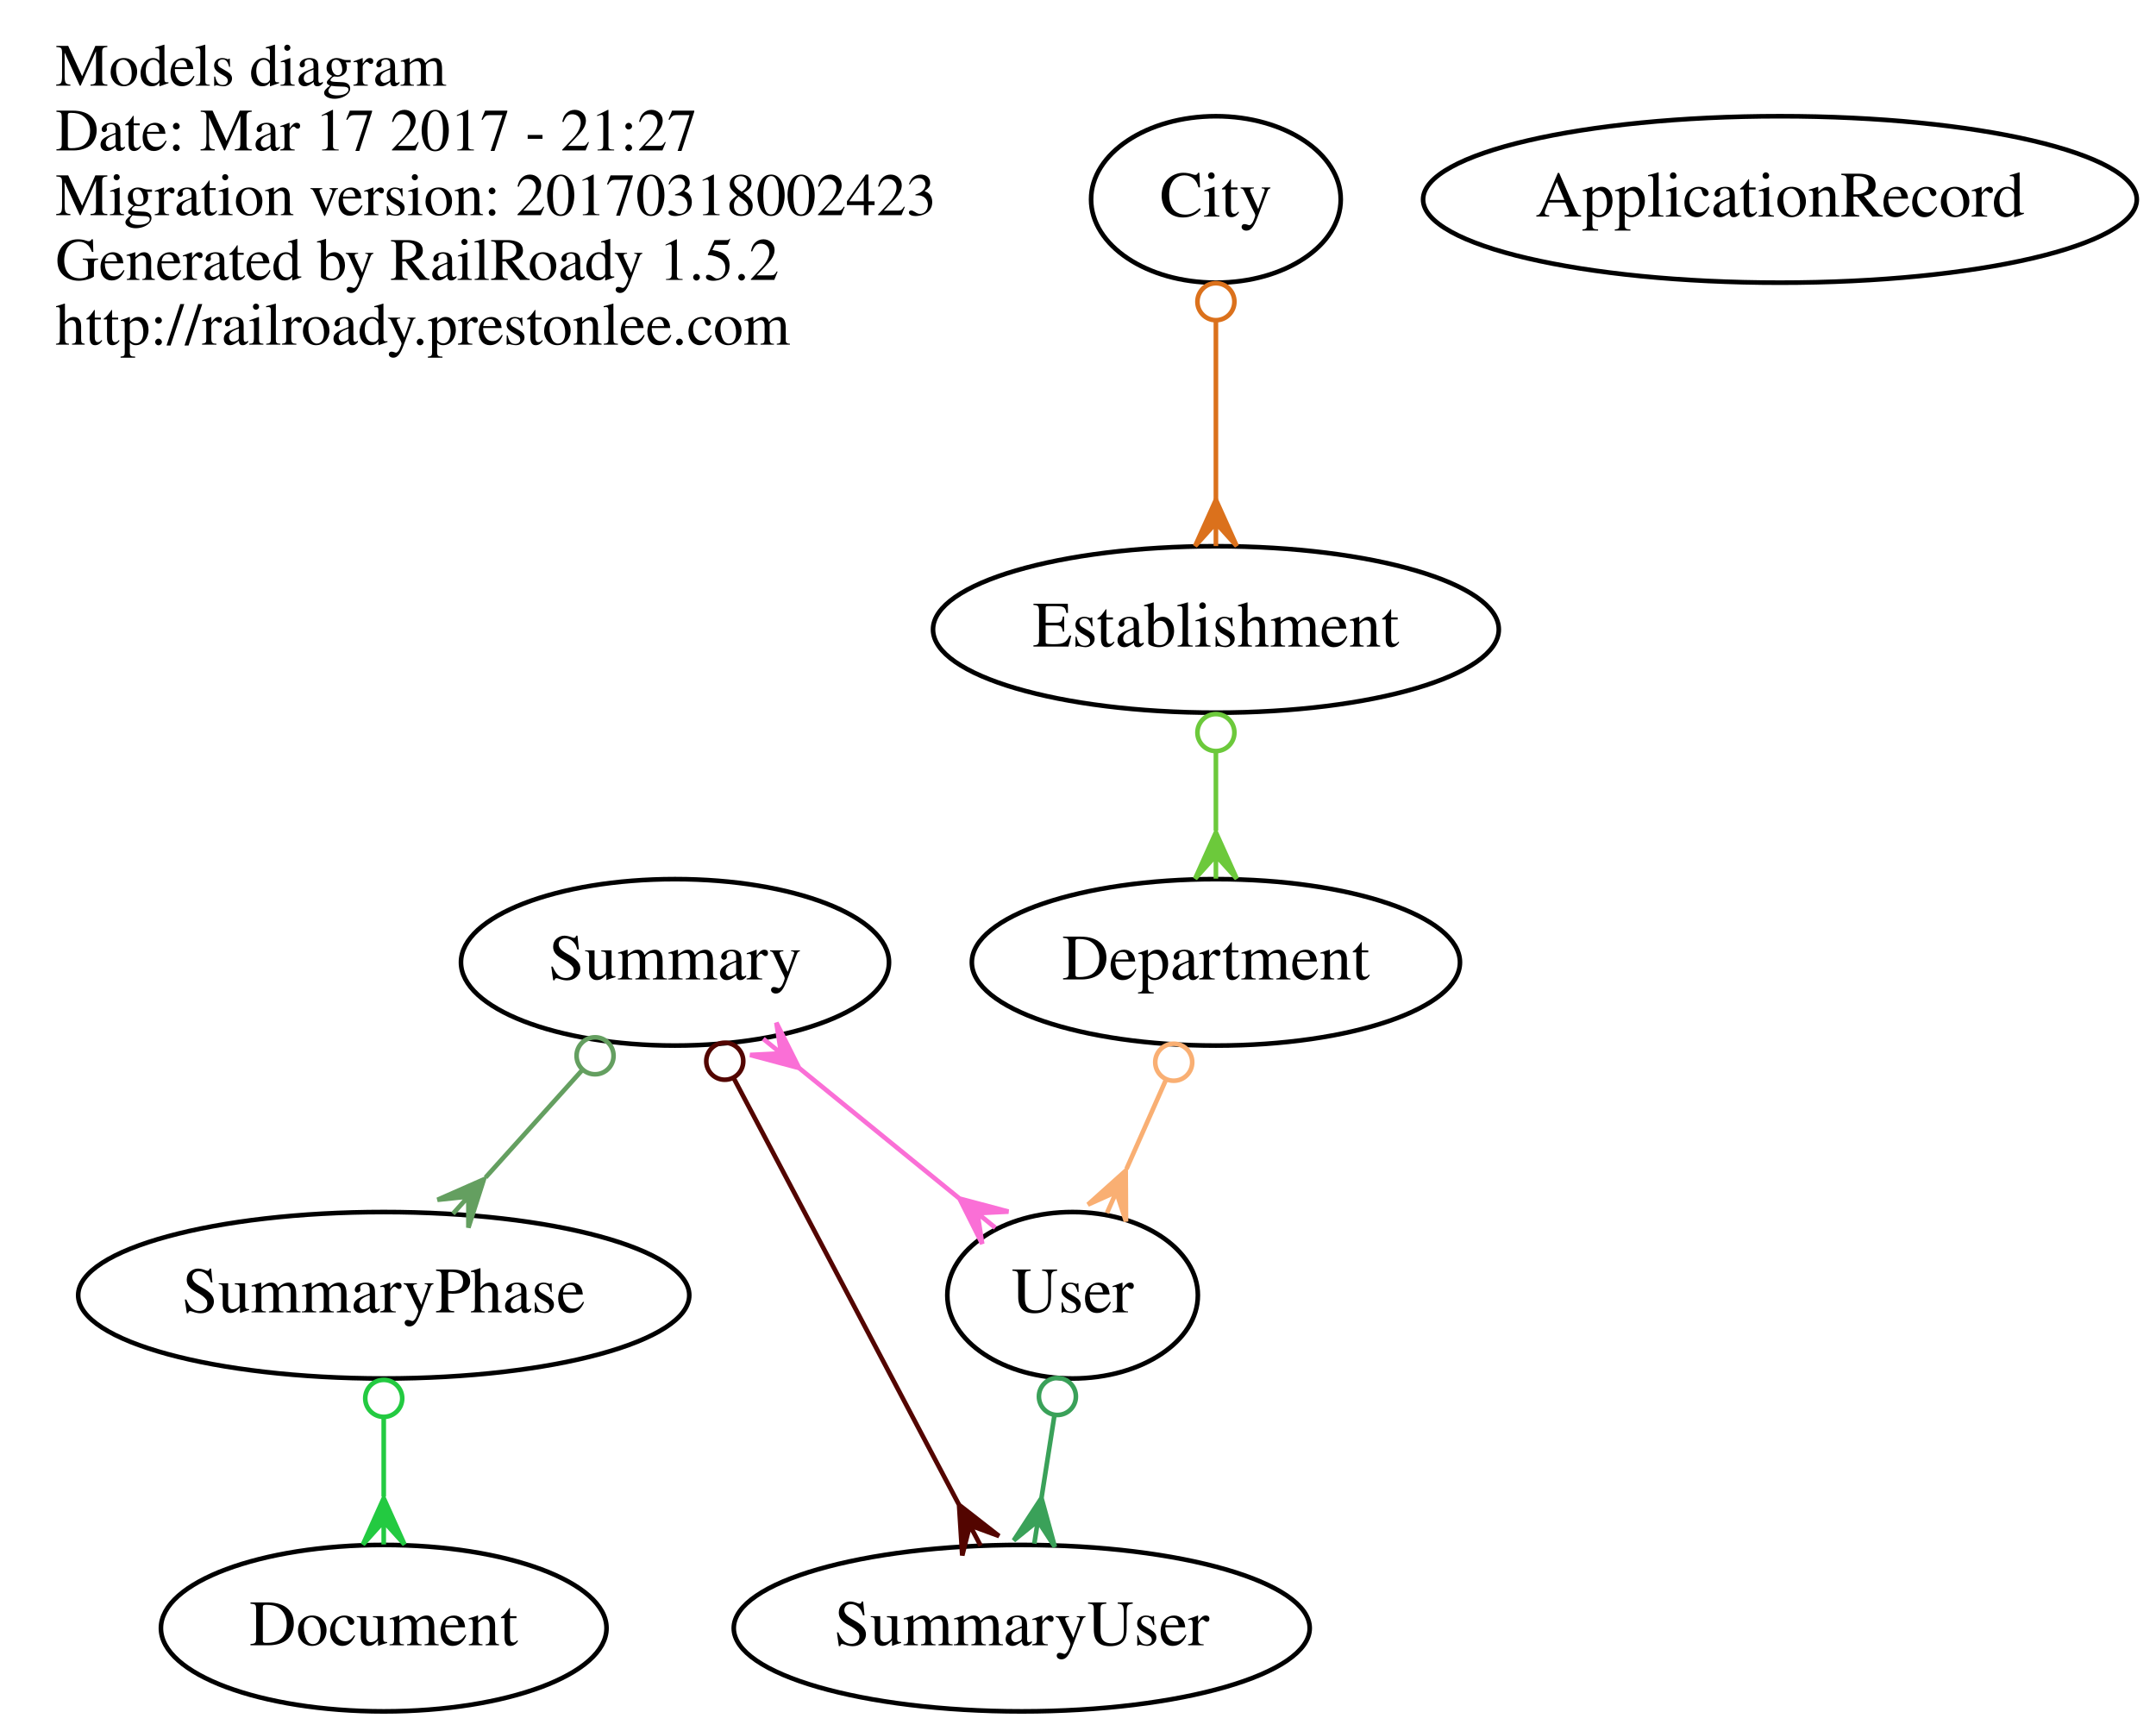
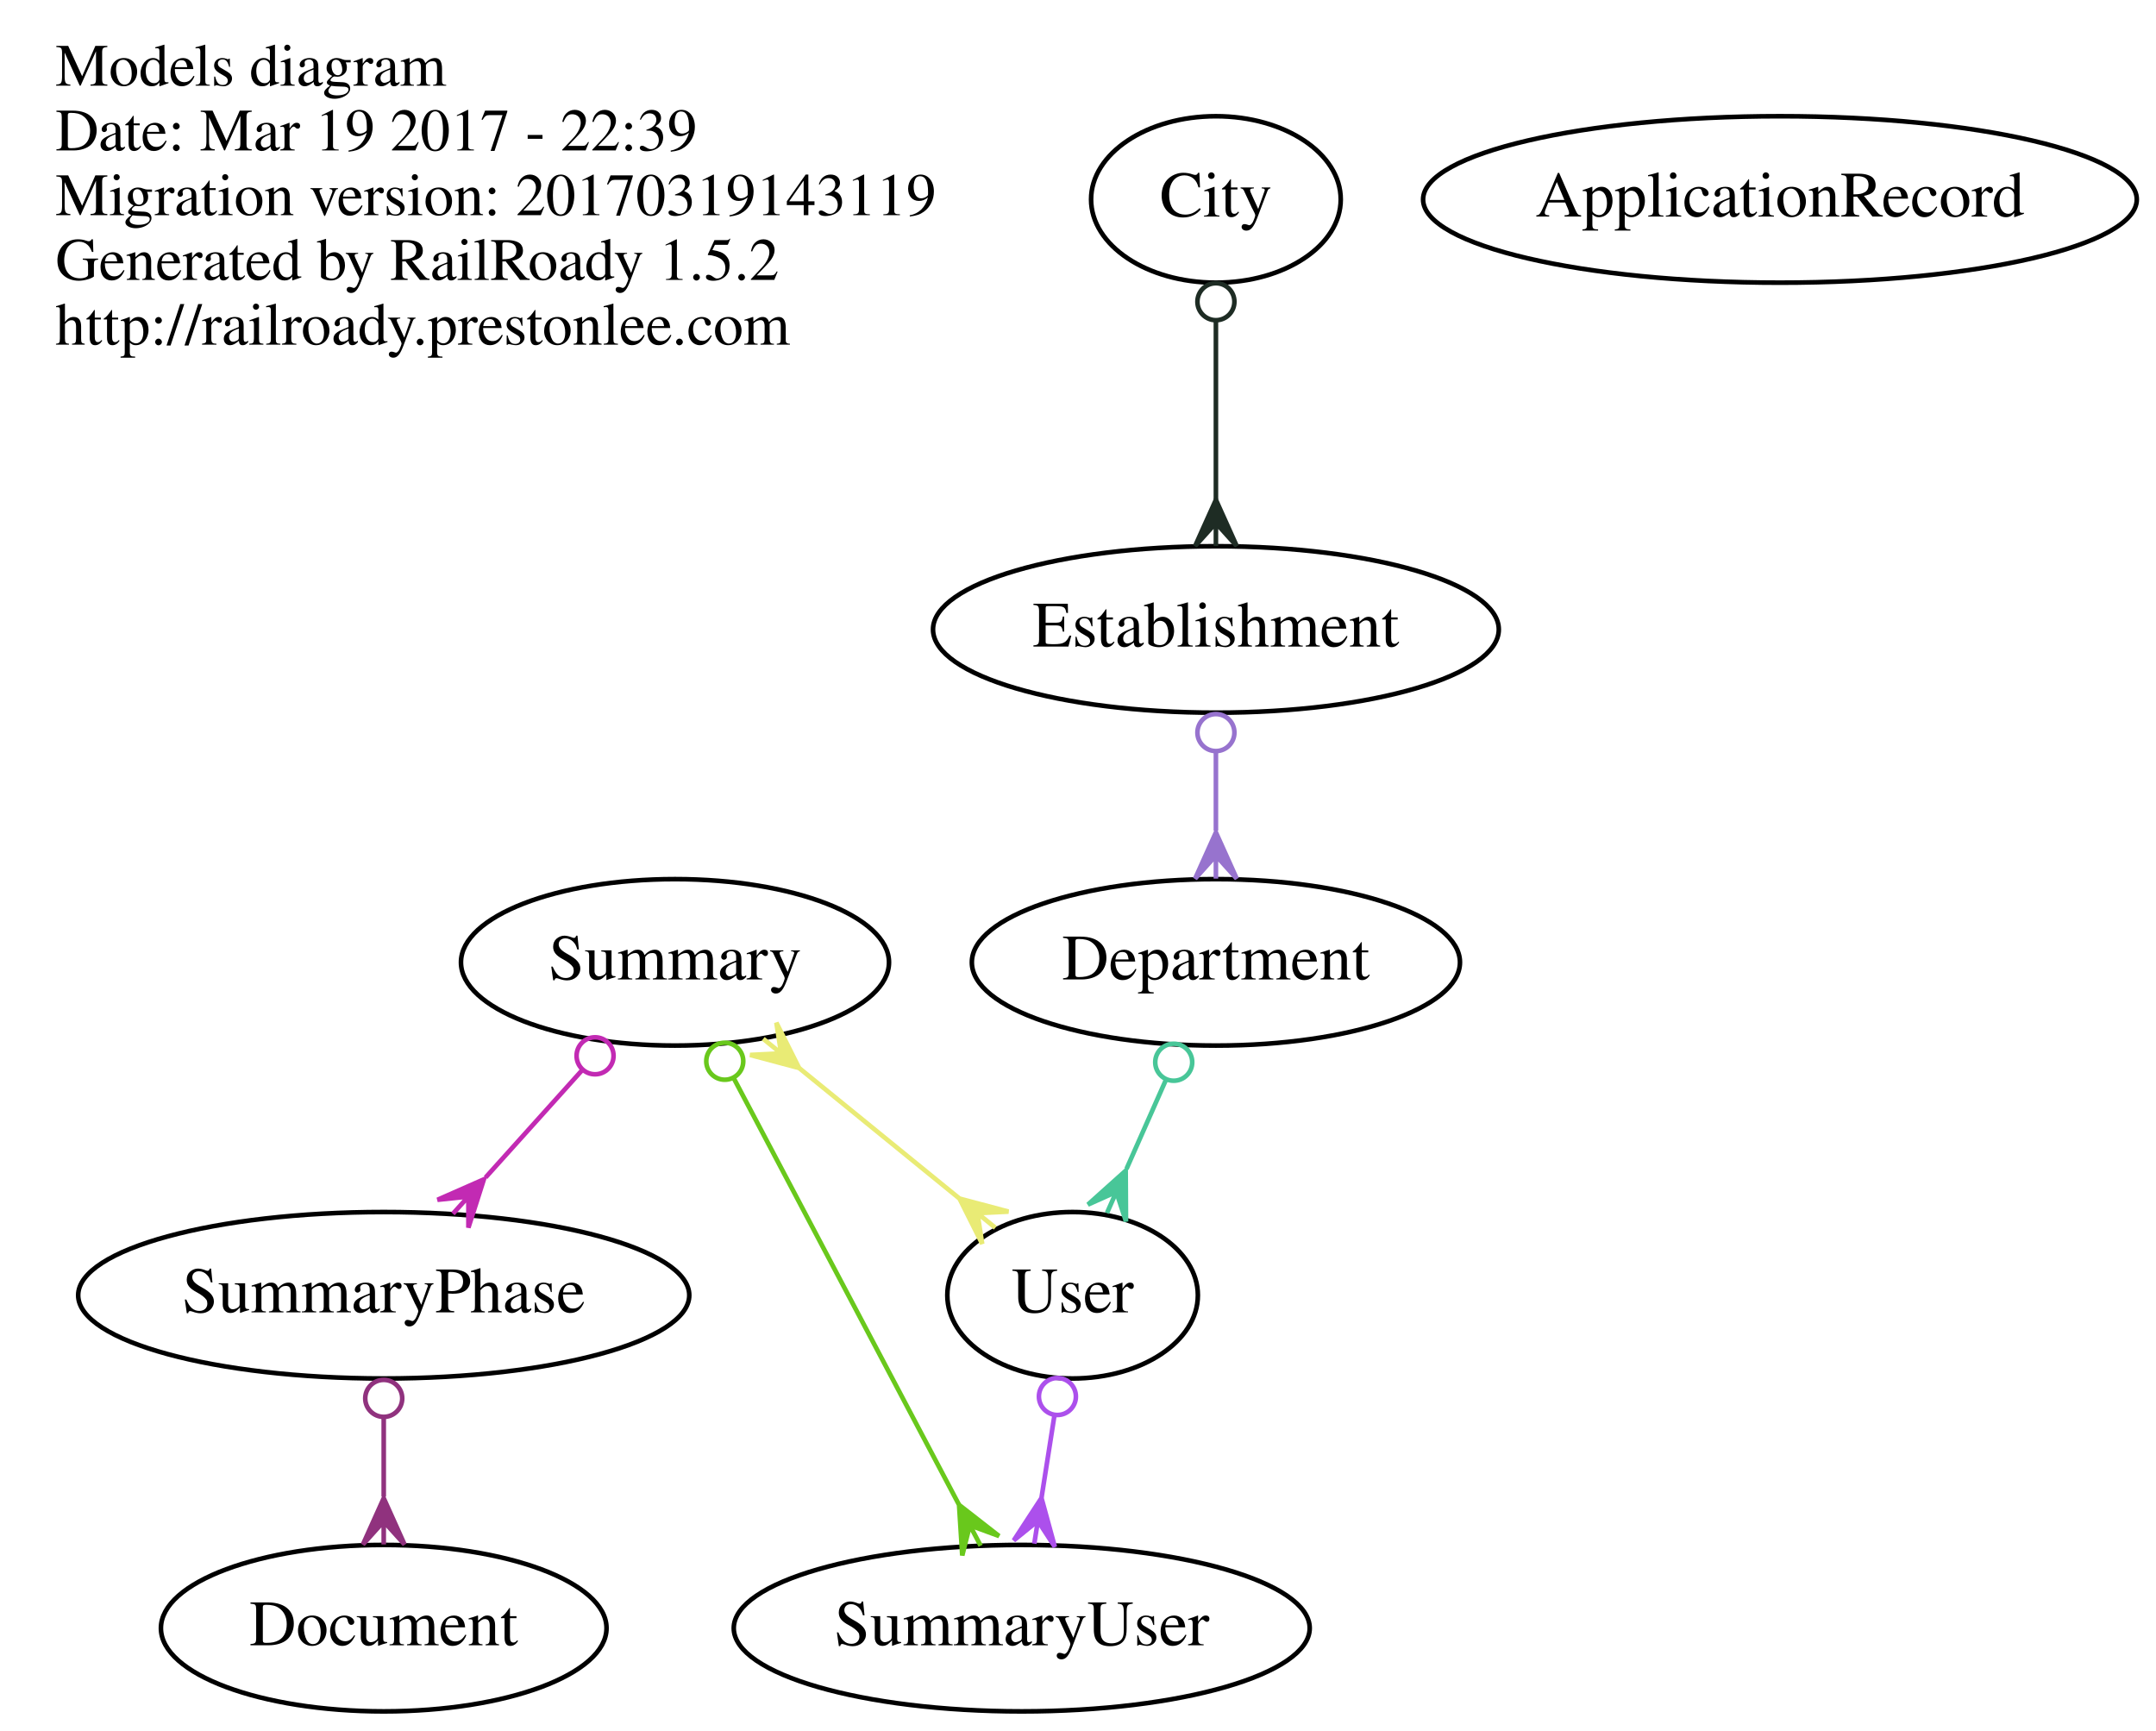
<svg xmlns="http://www.w3.org/2000/svg" width="466pt" height="374pt" viewBox="0.00 0.00 466.34 374.00">
  <g id="graph0" class="graph" transform="scale(1 1) rotate(0) translate(4 370)">
    <polygon fill="none" stroke="none" points="-4,4 -4,-370 462.343,-370 462.343,4 -4,4" />
    <g id="node1" class="node">
      <text text-anchor="start" x="8" y="-351.6" font-family="Times,serif" font-size="13.00">Models diagram</text>
-       <text text-anchor="start" x="8" y="-337.6" font-family="Times,serif" font-size="13.00">Date: Mar 17 2017 - 21:27</text>
-       <text text-anchor="start" x="8" y="-323.6" font-family="Times,serif" font-size="13.00">Migration version: 20170318002423</text>
+       <text text-anchor="start" x="8" y="-337.6" font-family="Times,serif" font-size="13.00">Date: Mar 19 2017 - 22:39</text>
+       <text text-anchor="start" x="8" y="-323.6" font-family="Times,serif" font-size="13.00">Migration version: 20170319143119</text>
      <text text-anchor="start" x="8" y="-309.6" font-family="Times,serif" font-size="13.00">Generated by RailRoady 1.5.2</text>
      <text text-anchor="start" x="8" y="-295.6" font-family="Times,serif" font-size="13.00">http://railroady.prestonlee.com</text>
    </g>
    <g id="node2" class="node">
      <ellipse fill="none" stroke="black" cx="142" cy="-162" rx="46.292" ry="18" />
      <text text-anchor="middle" x="142" y="-158.3" font-family="Times,serif" font-size="14.00">Summary</text>
    </g>
    <g id="node5" class="node">
      <ellipse fill="none" stroke="black" cx="79" cy="-90" rx="66.089" ry="18" />
      <text text-anchor="middle" x="79" y="-86.3" font-family="Times,serif" font-size="14.00">SummaryPhase</text>
    </g>
    <g id="edge1" class="edge">
-       <path fill="none" stroke="#649f60" d="M121.96,-138.734C115.296,-131.329 107.839,-123.043 101.032,-115.481" />
-       <ellipse fill="none" stroke="#649f60" cx="124.712" cy="-141.791" rx="4" ry="4" />
-       <polygon fill="#649f60" stroke="#649f60" points="100.66,-115.066 97.315,-104.623 97.315,-111.35 93.97,-107.633 93.97,-107.633 93.97,-107.633 97.315,-111.35 90.625,-110.644 100.66,-115.066 100.66,-115.066" />
+       <path fill="none" stroke="#c22ab3" d="M121.96,-138.734C115.296,-131.329 107.839,-123.043 101.032,-115.481" />
+       <ellipse fill="none" stroke="#c22ab3" cx="124.712" cy="-141.791" rx="4" ry="4" />
+       <polygon fill="#c22ab3" stroke="#c22ab3" points="100.66,-115.066 97.315,-104.623 97.315,-111.35 93.97,-107.633 93.97,-107.633 93.97,-107.633 97.315,-111.35 90.625,-110.644 100.66,-115.066 100.66,-115.066" />
    </g>
    <g id="node8" class="node">
      <ellipse fill="none" stroke="black" cx="228" cy="-90" rx="27.097" ry="18" />
      <text text-anchor="middle" x="228" y="-86.3" font-family="Times,serif" font-size="14.00">User</text>
    </g>
    <g id="edge3" class="edge">
-       <path fill="none" stroke="#fa6fd6" d="M168.899,-139.105C179.955,-130.107 192.67,-119.757 203.467,-110.969" />
-       <polygon fill="#fa6fd6" stroke="#fa6fd6" points="168.842,-139.152 158.245,-141.975 164.964,-142.308 161.086,-145.465 161.086,-145.465 161.086,-145.465 164.964,-142.308 163.927,-148.955 168.842,-139.152 168.842,-139.152" />
-       <polygon fill="#fa6fd6" stroke="#fa6fd6" points="203.535,-110.913 214.132,-108.091 207.413,-107.757 211.291,-104.6 211.291,-104.6 211.291,-104.6 207.413,-107.757 208.45,-101.11 203.535,-110.913 203.535,-110.913" />
+       <path fill="none" stroke="#e9eb75" d="M168.899,-139.105C179.955,-130.107 192.67,-119.757 203.467,-110.969" />
+       <polygon fill="#e9eb75" stroke="#e9eb75" points="168.842,-139.152 158.245,-141.975 164.964,-142.308 161.086,-145.465 161.086,-145.465 161.086,-145.465 164.964,-142.308 163.927,-148.955 168.842,-139.152 168.842,-139.152" />
+       <polygon fill="#e9eb75" stroke="#e9eb75" points="203.535,-110.913 214.132,-108.091 207.413,-107.757 211.291,-104.6 211.291,-104.6 211.291,-104.6 207.413,-107.757 208.45,-101.11 203.535,-110.913 203.535,-110.913" />
    </g>
    <g id="node9" class="node">
      <ellipse fill="none" stroke="black" cx="217" cy="-18" rx="62.289" ry="18" />
      <text text-anchor="middle" x="217" y="-14.3" font-family="Times,serif" font-size="14.00">SummaryUser</text>
    </g>
    <g id="edge2" class="edge">
-       <path fill="none" stroke="#530500" d="M154.716,-136.925C168.231,-111.336 189.523,-71.023 203.375,-44.797" />
-       <ellipse fill="none" stroke="#530500" cx="152.766" cy="-140.616" rx="4" ry="4" />
-       <polygon fill="#530500" stroke="#530500" points="203.443,-44.667 212.093,-37.927 205.778,-40.246 208.114,-35.825 208.114,-35.825 208.114,-35.825 205.778,-40.246 204.134,-33.723 203.443,-44.667 203.443,-44.667" />
+       <path fill="none" stroke="#69c81c" d="M154.716,-136.925C168.231,-111.336 189.523,-71.023 203.375,-44.797" />
+       <ellipse fill="none" stroke="#69c81c" cx="152.766" cy="-140.616" rx="4" ry="4" />
+       <polygon fill="#69c81c" stroke="#69c81c" points="203.443,-44.667 212.093,-37.927 205.778,-40.246 208.114,-35.825 208.114,-35.825 208.114,-35.825 205.778,-40.246 204.134,-33.723 203.443,-44.667 203.443,-44.667" />
    </g>
    <g id="node3" class="node">
      <ellipse fill="none" stroke="black" cx="259" cy="-162" rx="52.791" ry="18" />
      <text text-anchor="middle" x="259" y="-158.3" font-family="Times,serif" font-size="14.00">Department</text>
    </g>
    <g id="edge4" class="edge">
-       <path fill="none" stroke="#f9af73" d="M248.245,-136.714C245.471,-130.451 242.473,-123.68 239.655,-117.318" />
-       <ellipse fill="none" stroke="#f9af73" cx="249.876" cy="-140.398" rx="4" ry="4" />
-       <polygon fill="#f9af73" stroke="#f9af73" points="239.484,-116.933 239.55,-105.967 237.46,-112.361 235.435,-107.789 235.435,-107.789 235.435,-107.789 237.46,-112.361 231.321,-109.611 239.484,-116.933 239.484,-116.933" />
+       <path fill="none" stroke="#48c698" d="M248.245,-136.714C245.471,-130.451 242.473,-123.68 239.655,-117.318" />
+       <ellipse fill="none" stroke="#48c698" cx="249.876" cy="-140.398" rx="4" ry="4" />
+       <polygon fill="#48c698" stroke="#48c698" points="239.484,-116.933 239.55,-105.967 237.46,-112.361 235.435,-107.789 235.435,-107.789 235.435,-107.789 237.46,-112.361 231.321,-109.611 239.484,-116.933 239.484,-116.933" />
    </g>
    <g id="node4" class="node">
      <ellipse fill="none" stroke="black" cx="259" cy="-327" rx="27" ry="18" />
      <text text-anchor="middle" x="259" y="-323.3" font-family="Times,serif" font-size="14.00">City</text>
    </g>
    <g id="node10" class="node">
      <ellipse fill="none" stroke="black" cx="259" cy="-234" rx="61.189" ry="18" />
      <text text-anchor="middle" x="259" y="-230.3" font-family="Times,serif" font-size="14.00">Establishment</text>
    </g>
    <g id="edge5" class="edge">
-       <path fill="none" stroke="#db711c" d="M259,-300.729C259,-288.725 259,-274.362 259,-262.129" />
-       <ellipse fill="none" stroke="#db711c" cx="259" cy="-304.884" rx="4" ry="4" />
-       <polygon fill="#db711c" stroke="#db711c" points="259,-262.04 263.5,-252.04 259,-257.04 259,-252.04 259,-252.04 259,-252.04 259,-257.04 254.5,-252.04 259,-262.04 259,-262.04" />
+       <path fill="none" stroke="#1e2c24" d="M259,-300.729C259,-288.725 259,-274.362 259,-262.129" />
+       <ellipse fill="none" stroke="#1e2c24" cx="259" cy="-304.884" rx="4" ry="4" />
+       <polygon fill="#1e2c24" stroke="#1e2c24" points="259,-262.04 263.5,-252.04 259,-257.04 259,-252.04 259,-252.04 259,-252.04 259,-257.04 254.5,-252.04 259,-262.04 259,-262.04" />
    </g>
    <g id="node7" class="node">
      <ellipse fill="none" stroke="black" cx="79" cy="-18" rx="48.192" ry="18" />
      <text text-anchor="middle" x="79" y="-14.3" font-family="Times,serif" font-size="14.00">Document</text>
    </g>
    <g id="edge6" class="edge">
-       <path fill="none" stroke="#23ca41" d="M79,-63.64C79,-58.063 79,-52.132 79,-46.476" />
-       <ellipse fill="none" stroke="#23ca41" cx="79" cy="-67.697" rx="4" ry="4" />
-       <polygon fill="#23ca41" stroke="#23ca41" points="79,-46.104 83.5,-36.104 79,-41.104 79,-36.104 79,-36.104 79,-36.104 79,-41.104 74.5,-36.104 79,-46.104 79,-46.104" />
+       <path fill="none" stroke="#90327e" d="M79,-63.64C79,-58.063 79,-52.132 79,-46.476" />
+       <ellipse fill="none" stroke="#90327e" cx="79" cy="-67.697" rx="4" ry="4" />
+       <polygon fill="#90327e" stroke="#90327e" points="79,-46.104 83.5,-36.104 79,-41.104 79,-36.104 79,-36.104 79,-36.104 79,-41.104 74.5,-36.104 79,-46.104 79,-46.104" />
    </g>
    <g id="node6" class="node">
      <ellipse fill="none" stroke="black" cx="381" cy="-327" rx="77.187" ry="18" />
      <text text-anchor="middle" x="381" y="-323.3" font-family="Times,serif" font-size="14.00">ApplicationRecord</text>
    </g>
    <g id="edge7" class="edge">
-       <path fill="none" stroke="#3aa159" d="M224.069,-63.987C223.168,-58.249 222.205,-52.121 221.289,-46.293" />
-       <ellipse fill="none" stroke="#3aa159" cx="224.716" cy="-68.103" rx="4" ry="4" />
-       <polygon fill="#3aa159" stroke="#3aa159" points="221.267,-46.154 224.16,-35.577 220.491,-41.215 219.715,-36.275 219.715,-36.275 219.715,-36.275 220.491,-41.215 215.269,-36.974 221.267,-46.154 221.267,-46.154" />
+       <path fill="none" stroke="#ac50ec" d="M224.069,-63.987C223.168,-58.249 222.205,-52.121 221.289,-46.293" />
+       <ellipse fill="none" stroke="#ac50ec" cx="224.716" cy="-68.103" rx="4" ry="4" />
+       <polygon fill="#ac50ec" stroke="#ac50ec" points="221.267,-46.154 224.16,-35.577 220.491,-41.215 219.715,-36.275 219.715,-36.275 219.715,-36.275 220.491,-41.215 215.269,-36.974 221.267,-46.154 221.267,-46.154" />
    </g>
    <g id="edge8" class="edge">
-       <path fill="none" stroke="#6cc93b" d="M259,-207.64C259,-202.063 259,-196.132 259,-190.476" />
-       <ellipse fill="none" stroke="#6cc93b" cx="259" cy="-211.697" rx="4" ry="4" />
-       <polygon fill="#6cc93b" stroke="#6cc93b" points="259,-190.104 263.5,-180.104 259,-185.104 259,-180.104 259,-180.104 259,-180.104 259,-185.104 254.5,-180.104 259,-190.104 259,-190.104" />
+       <path fill="none" stroke="#9773ce" d="M259,-207.64C259,-202.063 259,-196.132 259,-190.476" />
+       <ellipse fill="none" stroke="#9773ce" cx="259" cy="-211.697" rx="4" ry="4" />
+       <polygon fill="#9773ce" stroke="#9773ce" points="259,-190.104 263.5,-180.104 259,-185.104 259,-180.104 259,-180.104 259,-180.104 259,-185.104 254.5,-180.104 259,-190.104 259,-190.104" />
    </g>
  </g>
</svg>
